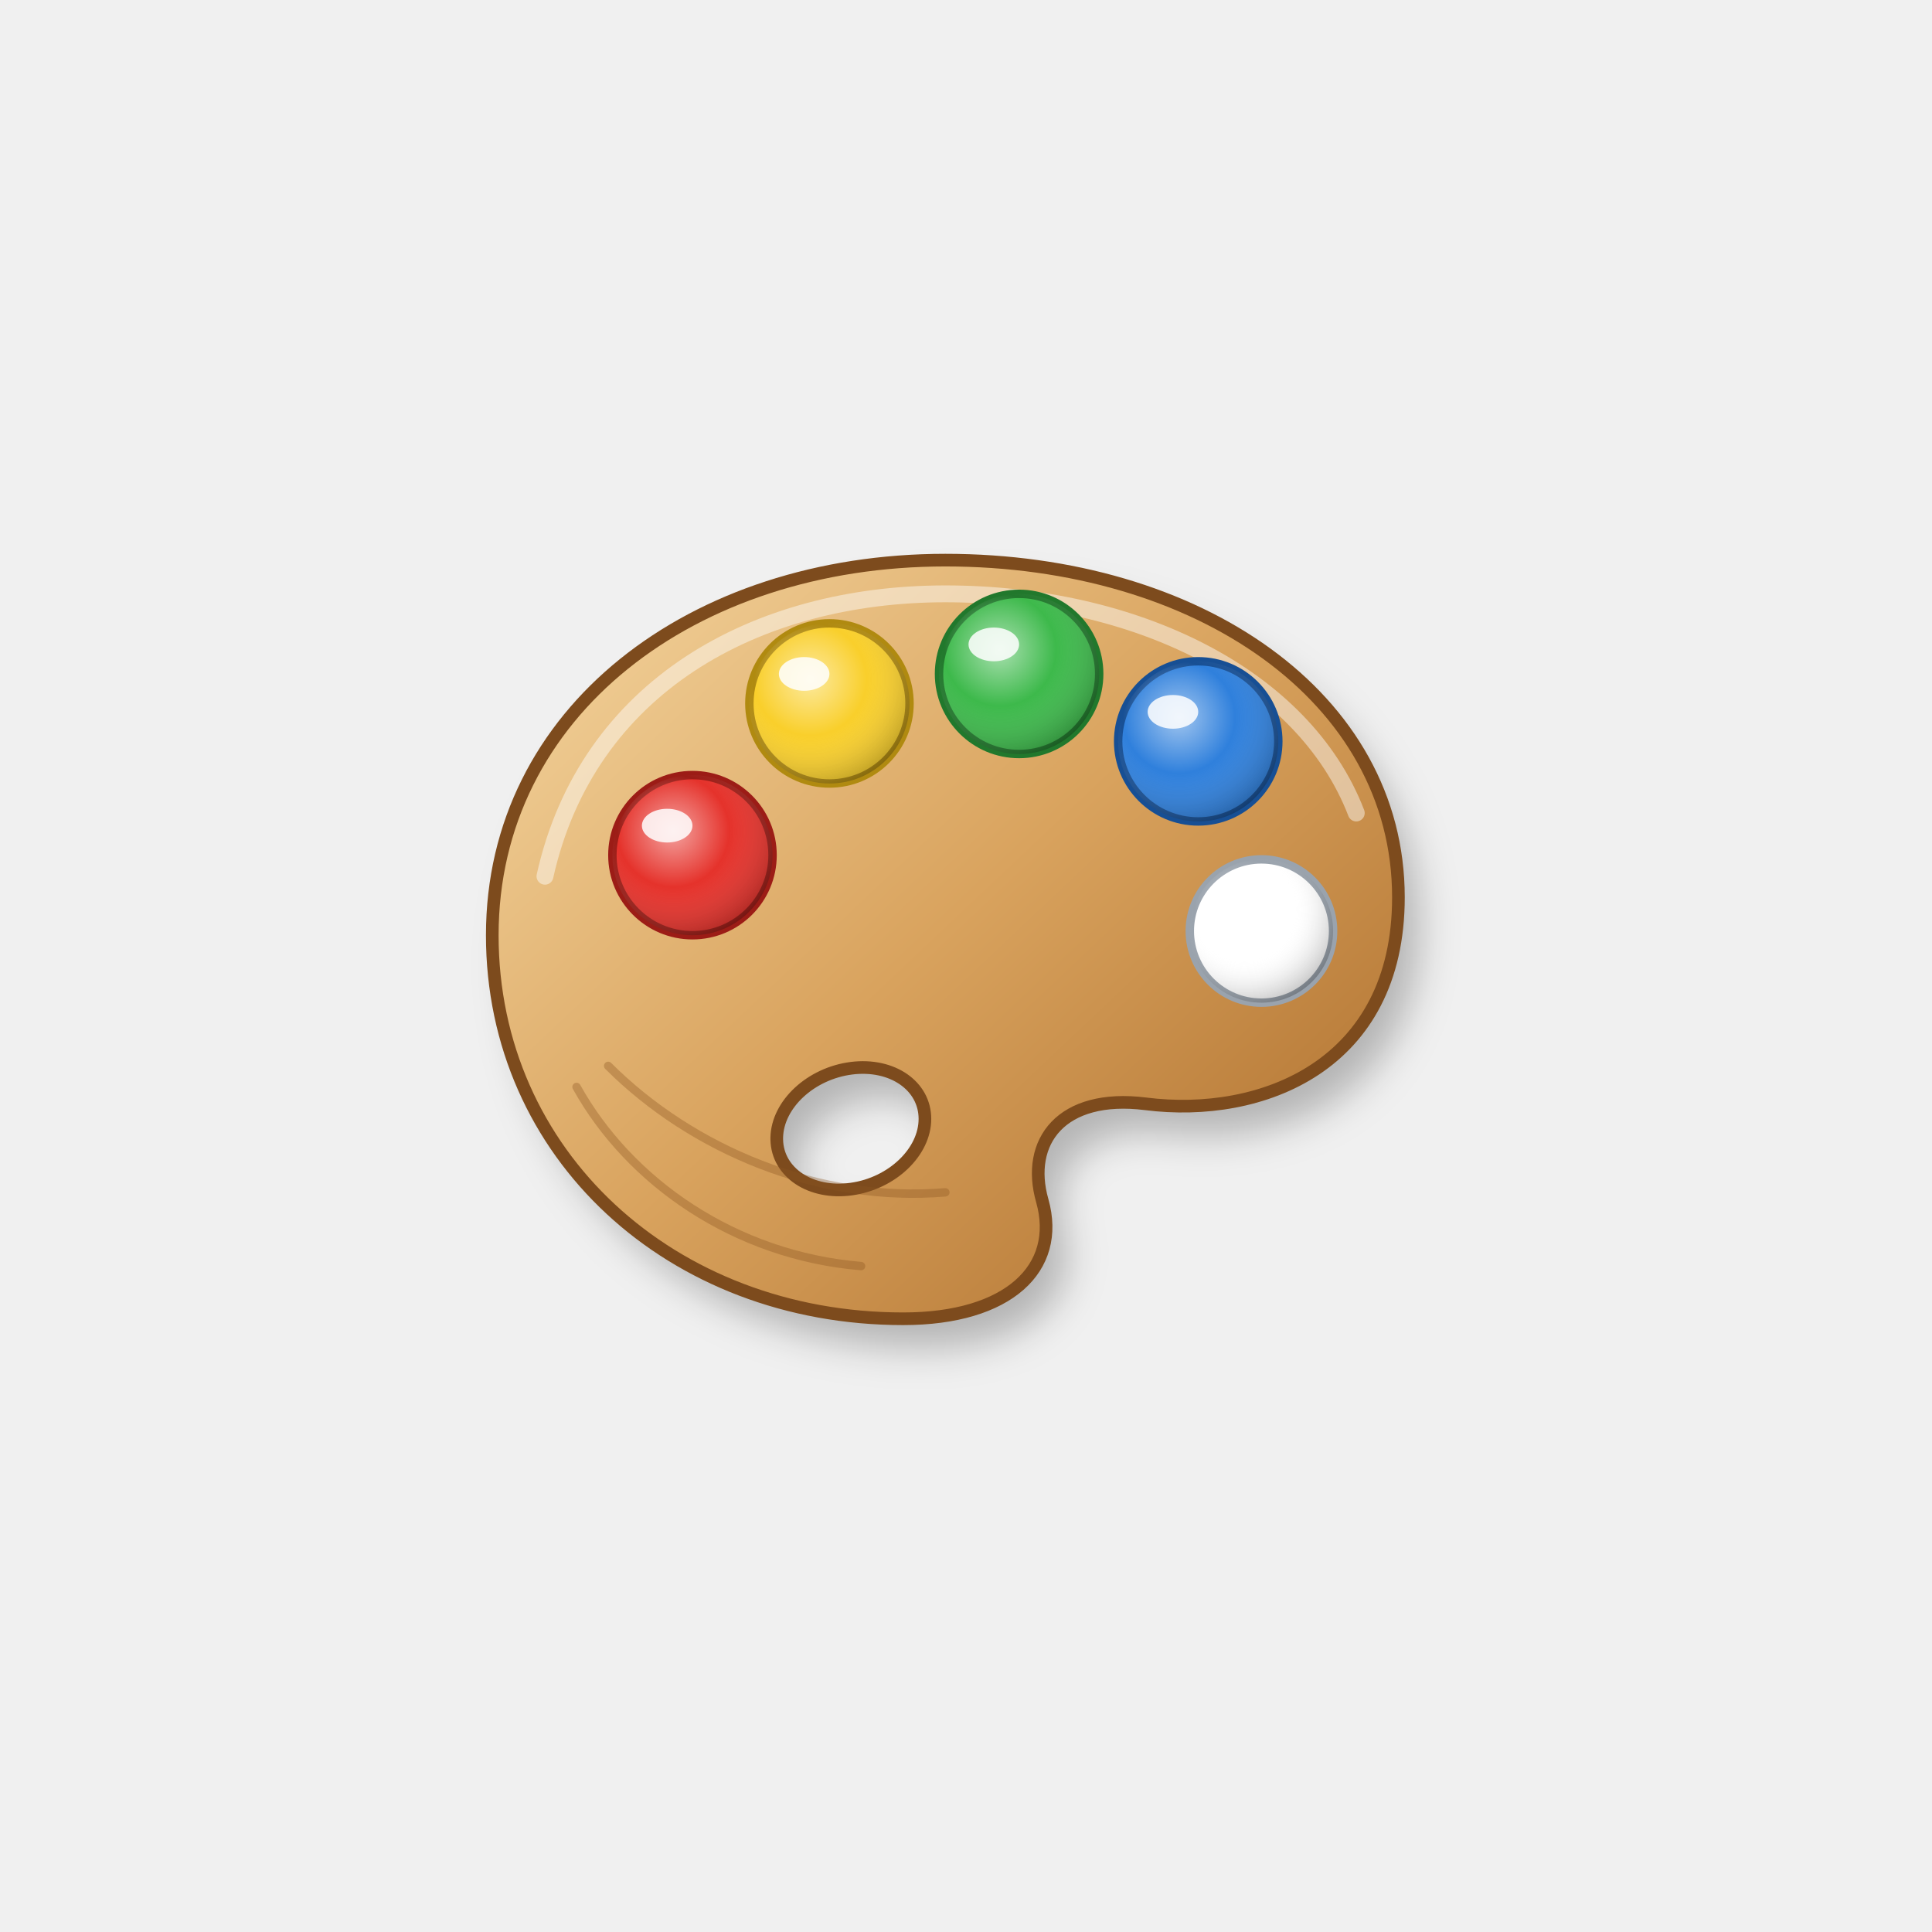
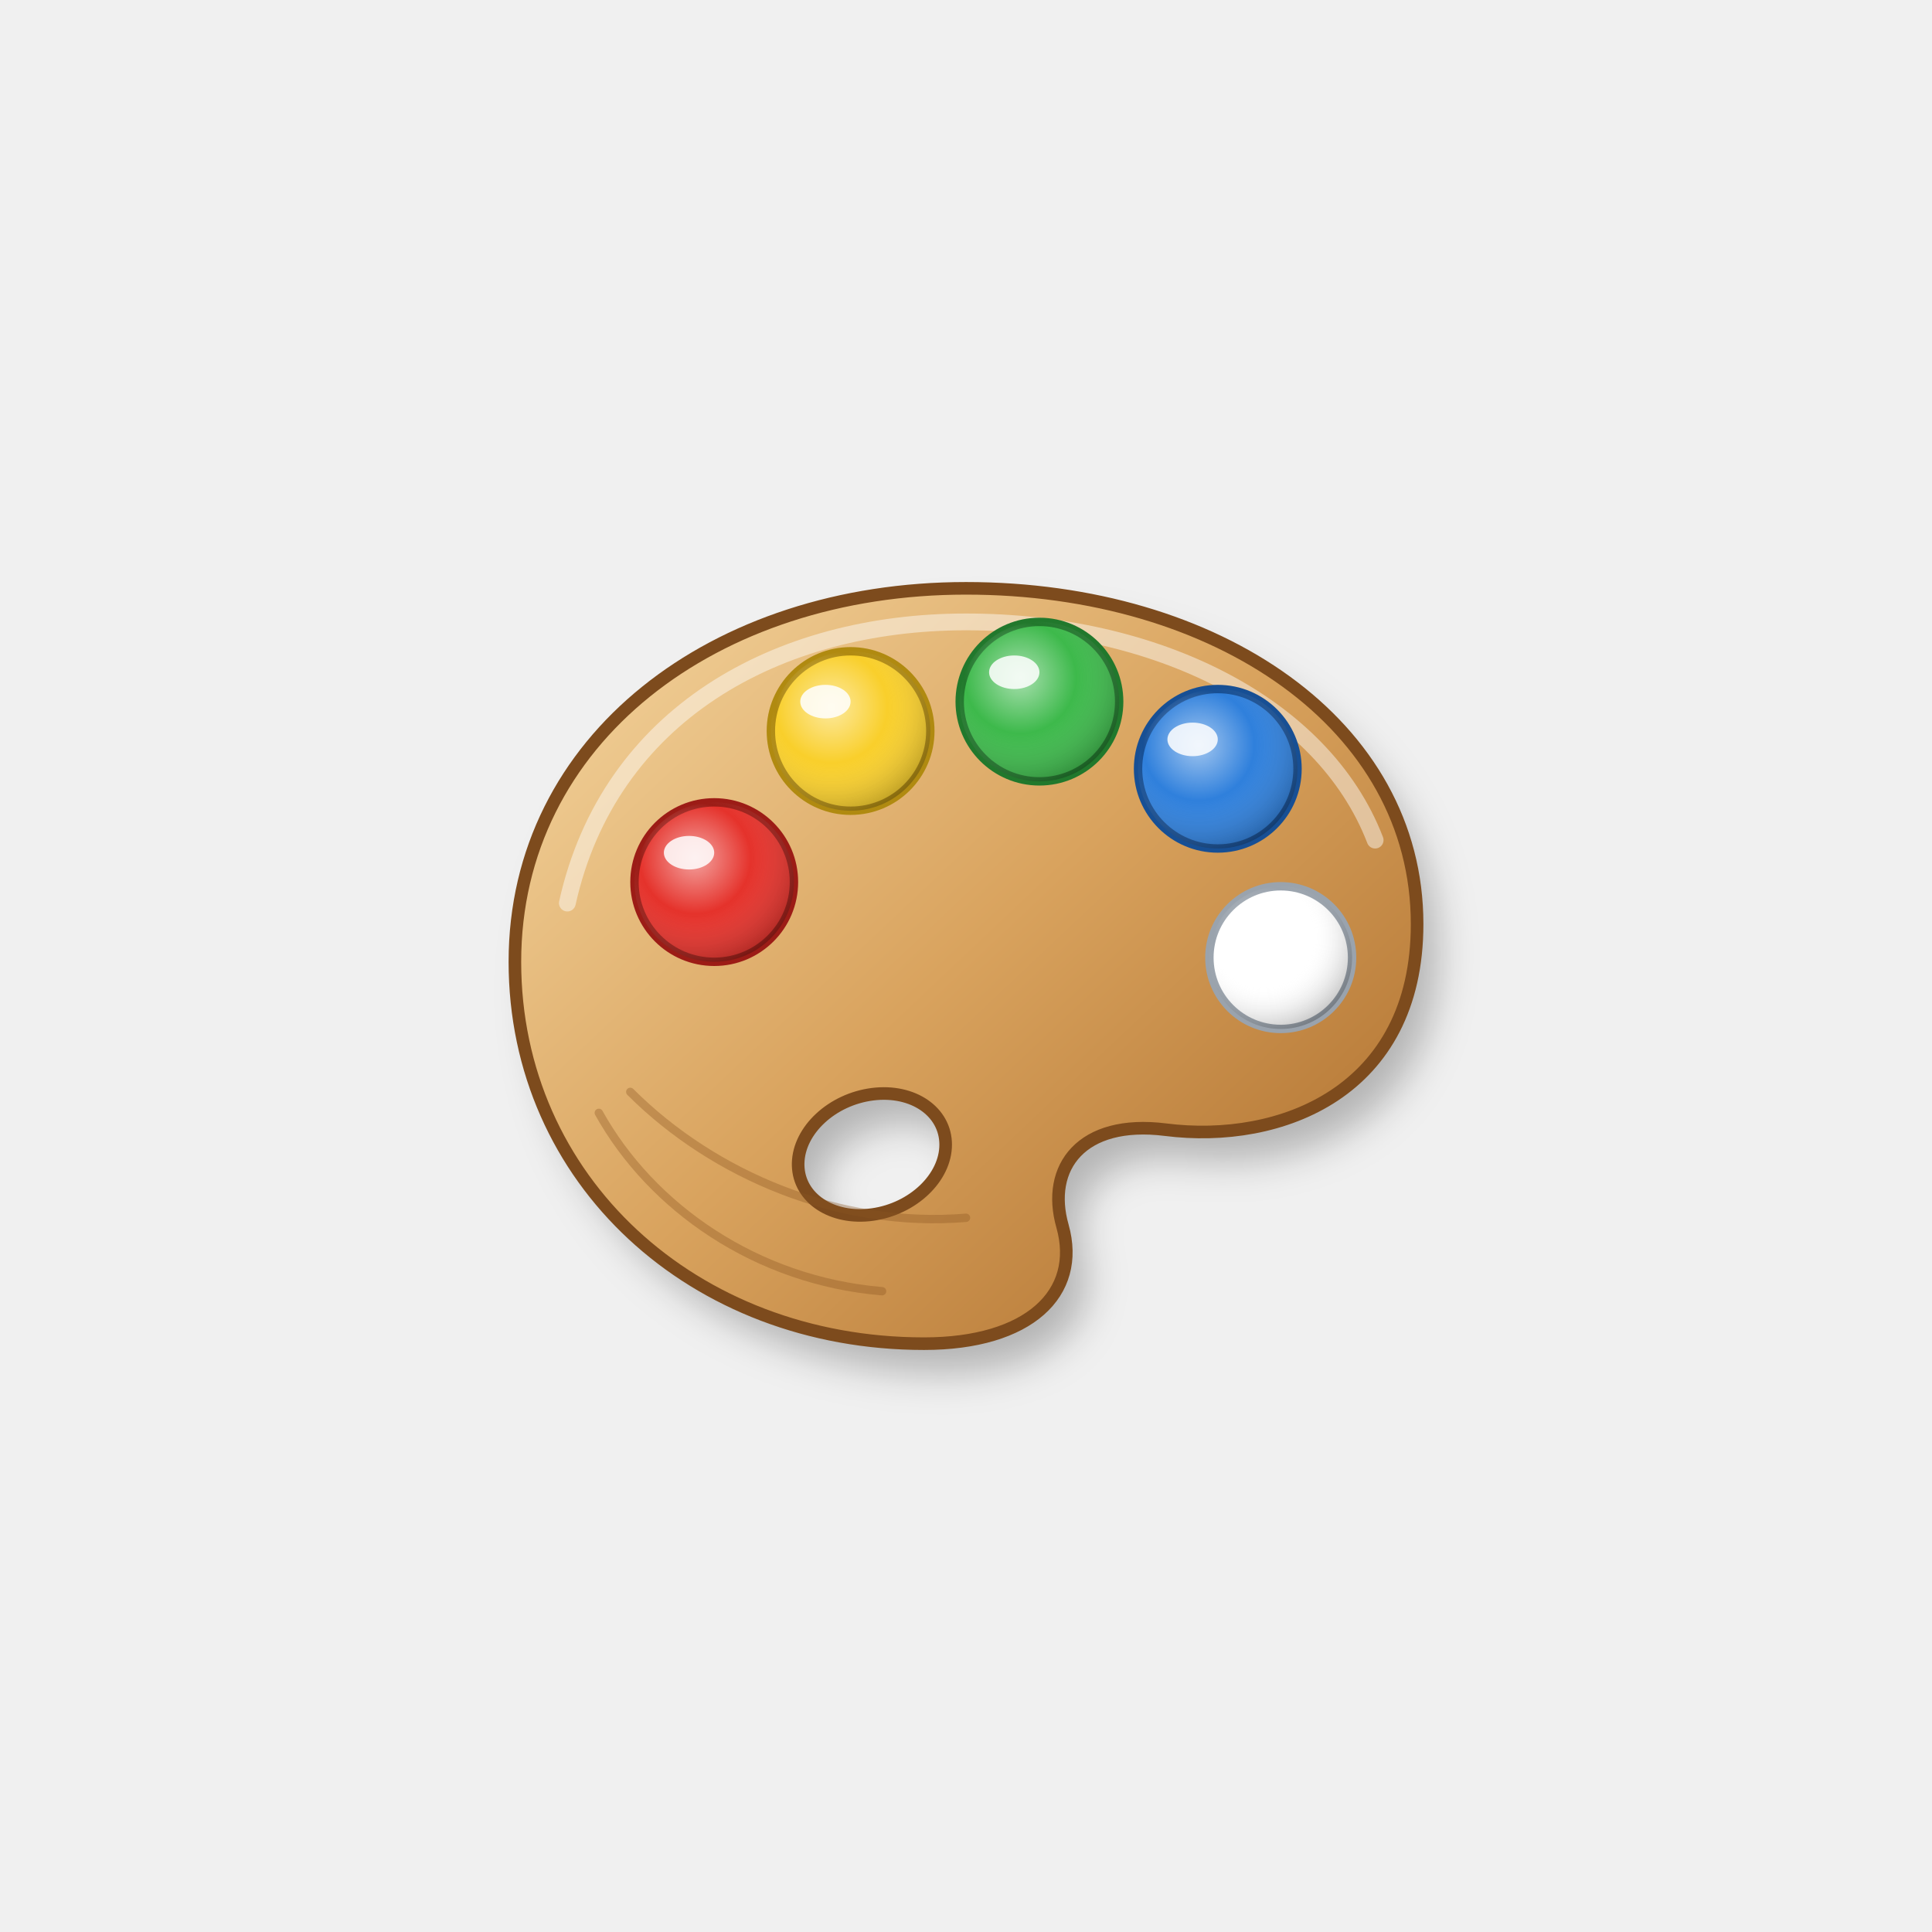
- <svg xmlns="http://www.w3.org/2000/svg" width="32" height="32" viewBox="-20.86 -20.58 91.68 91.68" fill="none">
+ <svg xmlns="http://www.w3.org/2000/svg" width="32" height="32" viewBox="-22.04 -22.04 92.08 92.08" fill="none">
  <defs>
    <linearGradient id="palette-wood" gradientUnits="userSpaceOnUse" x1="6" y1="6" x2="40" y2="42">
      <stop offset="0" stop-color="#f3d39c" />
      <stop offset="0.5" stop-color="#d9a35e" />
      <stop offset="1" stop-color="#b0712f" />
    </linearGradient>
    <radialGradient id="palette-paint" cx="0.38" cy="0.35" r="0.7">
      <stop offset="0" stop-color="#ffffff" stop-opacity="0.55" />
      <stop offset="0.5" stop-color="#ffffff" stop-opacity="0" />
      <stop offset="1" stop-color="#000000" stop-opacity="0.25" />
    </radialGradient>
    <filter id="palette-blur" x="-20%" y="-20%" width="140%" height="140%">
      <feGaussianBlur stdDeviation="0.9" />
    </filter>
    <path id="palette-shape" fill-rule="evenodd" d="M24 6C36 6 45.5 12.5 45.5 22C45.5 30 39 32.5 33.5 31.8C29.5 31.3 27.8 33.6 28.6 36.4C29.5 39.6 27 42 22 42C11 42 2.5 34.2 2.5 23.8C2.5 13.2 12 6 24 6ZM16 33.5A3.6 2.8 -20 1 0 16 33.4Z" />
  </defs>
  <use href="#palette-shape" x="1" y="1.4" fill="#000000" opacity="0.25" filter="url(#palette-blur)" />
  <use href="#palette-shape" fill="url(#palette-wood)" stroke="#7d4b1d" stroke-width="0.6" />
  <path d="M5 21C7 12 15 7.6 24 7.6C33 7.6 41 11.5 43.5 18" stroke="#ffffff" stroke-width="0.8" stroke-linecap="round" opacity="0.45" />
  <path d="M8 30C12 34 18 36.5 24 36M20 39.5C14 39 9 35.5 6.5 31" stroke="#8a5420" stroke-width="0.4" stroke-linecap="round" opacity="0.35" />
  <g stroke-width="0.4">
    <circle cx="12" cy="20" r="3.8" fill="#e5322b" stroke="#9c1c16" />
    <circle cx="18.5" cy="12.8" r="3.8" fill="#f9cf2b" stroke="#b08a10" />
    <circle cx="27.5" cy="11.4" r="3.8" fill="#3db94b" stroke="#21782c" />
    <circle cx="36" cy="14.6" r="3.8" fill="#2f80dc" stroke="#174f94" />
    <circle cx="39" cy="23.6" r="3.4" fill="#ffffff" stroke="#9aa3ad" />
  </g>
  <g fill="url(#palette-paint)">
    <circle cx="12" cy="20" r="3.8" />
    <circle cx="18.5" cy="12.8" r="3.8" />
    <circle cx="27.5" cy="11.4" r="3.8" />
    <circle cx="36" cy="14.6" r="3.8" />
    <circle cx="39" cy="23.6" r="3.4" />
  </g>
  <g fill="#ffffff" opacity="0.85">
    <ellipse cx="10.8" cy="18.6" rx="1.2" ry="0.8" />
    <ellipse cx="17.3" cy="11.4" rx="1.2" ry="0.8" />
    <ellipse cx="26.3" cy="10" rx="1.2" ry="0.8" />
    <ellipse cx="34.8" cy="13.2" rx="1.2" ry="0.8" />
  </g>
</svg>
